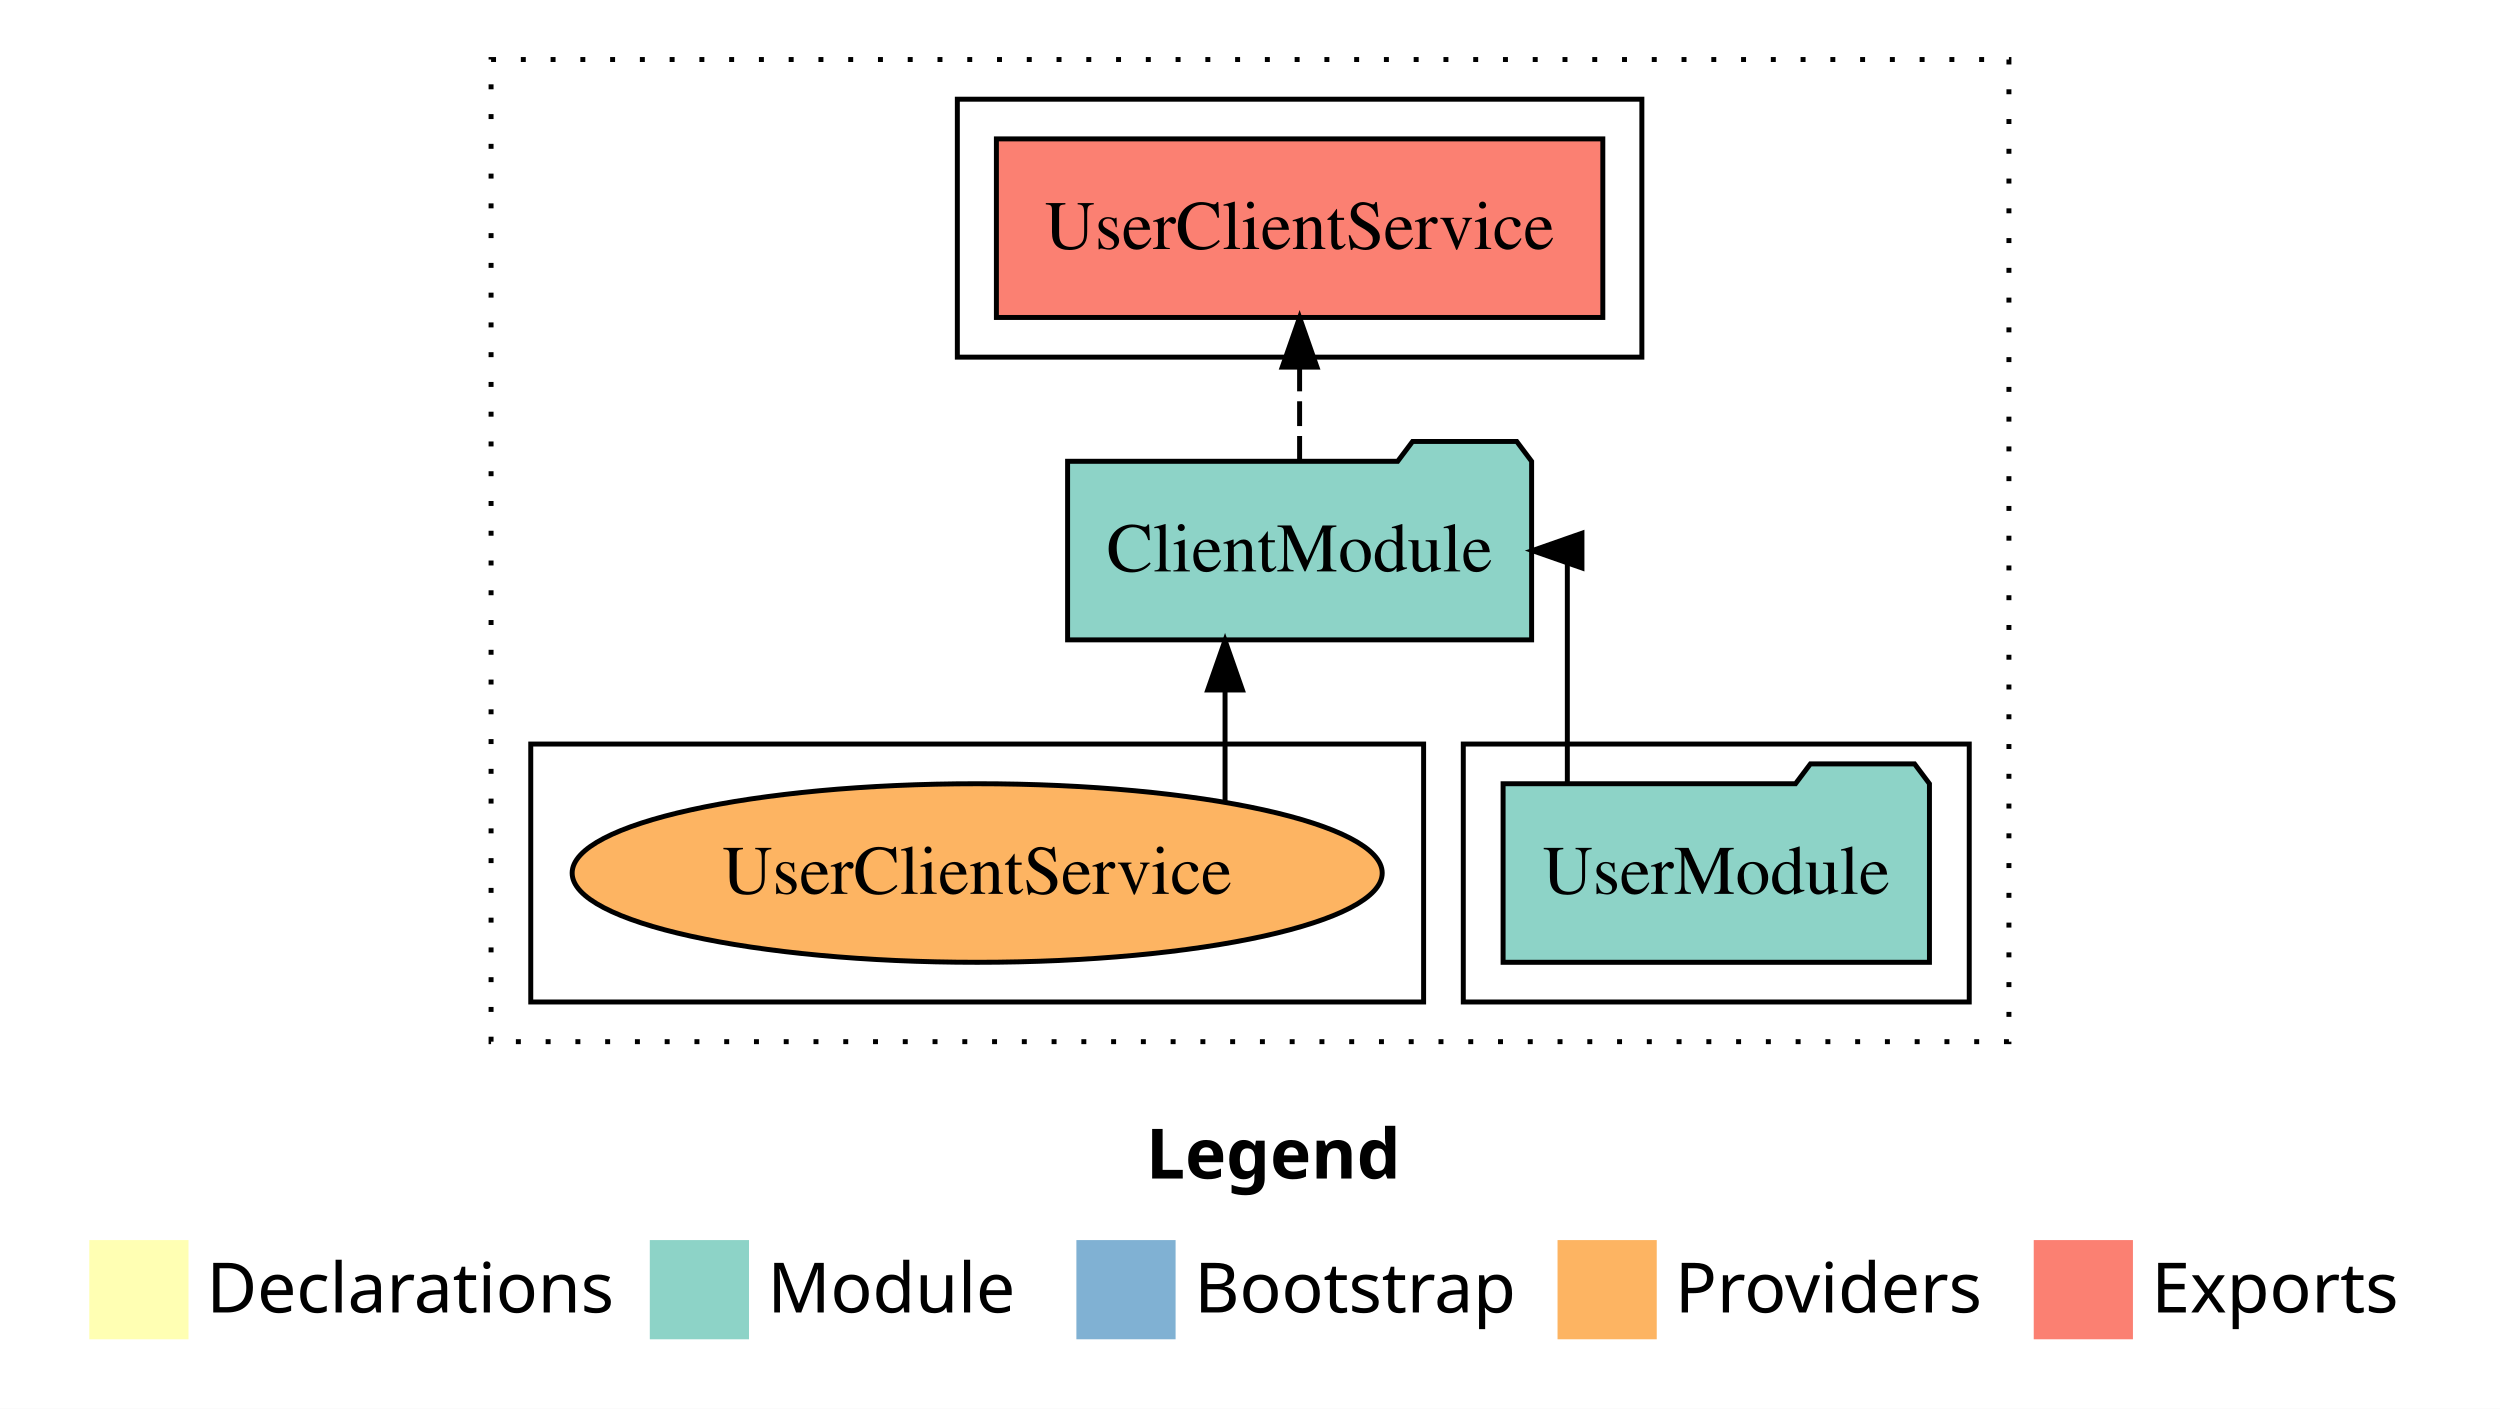
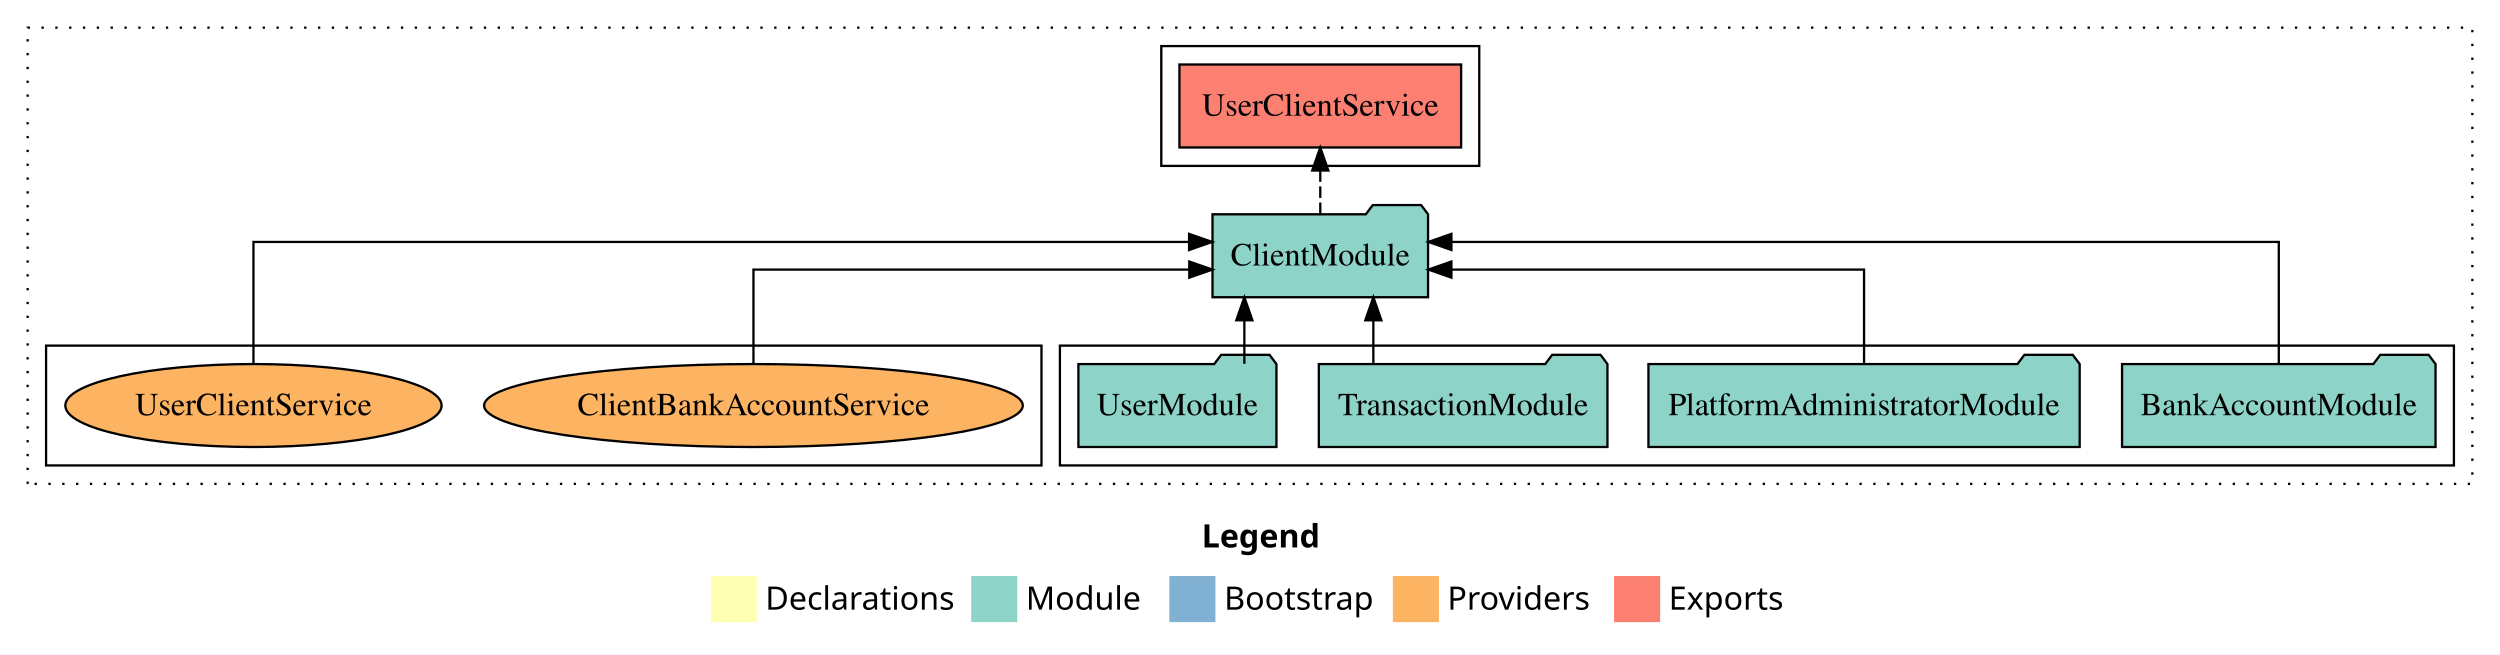
- <svg xmlns="http://www.w3.org/2000/svg" width="504pt" height="284pt" viewBox="0.00 0.00 504.00 284.00">
+ <svg xmlns="http://www.w3.org/2000/svg" width="1085pt" height="284pt" viewBox="0.00 0.00 1085.00 284.00">
  <g id="graph0" class="graph" transform="scale(1 1) rotate(0) translate(4 280)">
-     <polygon fill="#ffffff" stroke="transparent" points="-4,4 -4,-280 500,-280 500,4 -4,4" />
-     <text text-anchor="start" x="227.009" y="-42.4" font-family="sans-serif" font-weight="bold" font-size="14.00" fill="#000000">Legend</text>
-     <polygon fill="#ffffb3" stroke="transparent" points="14,-10 14,-30 34,-30 34,-10 14,-10" />
-     <text text-anchor="start" x="37.629" y="-15.4" font-family="sans-serif" font-size="14.00" fill="#000000">  Declarations</text>
-     <polygon fill="#8dd3c7" stroke="transparent" points="127,-10 127,-30 147,-30 147,-10 127,-10" />
-     <text text-anchor="start" x="150.725" y="-15.4" font-family="sans-serif" font-size="14.00" fill="#000000">  Module</text>
-     <polygon fill="#80b1d3" stroke="transparent" points="213,-10 213,-30 233,-30 233,-10 213,-10" />
-     <text text-anchor="start" x="236.781" y="-15.4" font-family="sans-serif" font-size="14.00" fill="#000000">  Bootstrap</text>
-     <polygon fill="#fdb462" stroke="transparent" points="310,-10 310,-30 330,-30 330,-10 310,-10" />
-     <text text-anchor="start" x="333.673" y="-15.4" font-family="sans-serif" font-size="14.00" fill="#000000">  Providers</text>
-     <polygon fill="#fb8072" stroke="transparent" points="406,-10 406,-30 426,-30 426,-10 406,-10" />
-     <text text-anchor="start" x="429.726" y="-15.4" font-family="sans-serif" font-size="14.00" fill="#000000">  Exports</text>
+     <polygon fill="#ffffff" stroke="transparent" points="-4,4 -4,-280 1081,-280 1081,4 -4,4" />
+     <text text-anchor="start" x="517.509" y="-42.4" font-family="sans-serif" font-weight="bold" font-size="14.00" fill="#000000">Legend</text>
+     <polygon fill="#ffffb3" stroke="transparent" points="304.5,-10 304.5,-30 324.5,-30 324.5,-10 304.5,-10" />
+     <text text-anchor="start" x="328.129" y="-15.4" font-family="sans-serif" font-size="14.00" fill="#000000">  Declarations</text>
+     <polygon fill="#8dd3c7" stroke="transparent" points="417.5,-10 417.5,-30 437.5,-30 437.5,-10 417.5,-10" />
+     <text text-anchor="start" x="441.225" y="-15.4" font-family="sans-serif" font-size="14.00" fill="#000000">  Module</text>
+     <polygon fill="#80b1d3" stroke="transparent" points="503.5,-10 503.5,-30 523.5,-30 523.5,-10 503.5,-10" />
+     <text text-anchor="start" x="527.281" y="-15.4" font-family="sans-serif" font-size="14.00" fill="#000000">  Bootstrap</text>
+     <polygon fill="#fdb462" stroke="transparent" points="600.5,-10 600.5,-30 620.5,-30 620.5,-10 600.5,-10" />
+     <text text-anchor="start" x="624.173" y="-15.4" font-family="sans-serif" font-size="14.00" fill="#000000">  Providers</text>
+     <polygon fill="#fb8072" stroke="transparent" points="696.5,-10 696.5,-30 716.5,-30 716.5,-10 696.5,-10" />
+     <text text-anchor="start" x="720.226" y="-15.4" font-family="sans-serif" font-size="14.00" fill="#000000">  Exports</text>
    <g id="clust1" class="cluster">
-       <polygon fill="none" stroke="#000000" stroke-dasharray="1,5" points="95,-70 95,-268 401,-268 401,-70 95,-70" />
+       <polygon fill="none" stroke="#000000" stroke-dasharray="1,5" points="8,-70 8,-268 1069,-268 1069,-70 8,-70" />
    </g>
    <g id="clust3" class="cluster">
-       <polygon fill="none" stroke="#000000" points="291,-78 291,-130 393,-130 393,-78 291,-78" />
+       <polygon fill="none" stroke="#000000" points="456,-78 456,-130 1061,-130 1061,-78 456,-78" />
    </g>
    <g id="clust4" class="cluster">
-       <polygon fill="none" stroke="#000000" points="189,-208 189,-260 327,-260 327,-208 189,-208" />
+       <polygon fill="none" stroke="#000000" points="500,-208 500,-260 638,-260 638,-208 500,-208" />
    </g>
    <g id="clust6" class="cluster">
-       <polygon fill="none" stroke="#000000" points="103,-78 103,-130 283,-130 283,-78 103,-78" />
+       <polygon fill="none" stroke="#000000" points="16,-78 16,-130 448,-130 448,-78 16,-78" />
    </g>
    <g id="node1" class="node">
-       <polygon fill="#8dd3c7" stroke="#000000" points="384.976,-122 381.976,-126 360.976,-126 357.976,-122 299.024,-122 299.024,-86 384.976,-86 384.976,-122" />
-       <text text-anchor="middle" x="342" y="-99.8" font-family="Times,serif" font-size="14.00" fill="#000000">UserModule</text>
+       <polygon fill="#8dd3c7" stroke="#000000" points="1053.028,-122 1050.028,-126 1029.028,-126 1026.028,-122 916.972,-122 916.972,-86 1053.028,-86 1053.028,-122" />
+       <text text-anchor="middle" x="985" y="-99.8" font-family="Times,serif" font-size="14.00" fill="#000000">BankAccountModule</text>
+     </g>
+     <g id="node5" class="node">
+       <polygon fill="#8dd3c7" stroke="#000000" points="615.773,-187 612.773,-191 591.773,-191 588.773,-187 522.227,-187 522.227,-151 615.773,-151 615.773,-187" />
+       <text text-anchor="middle" x="569" y="-164.8" font-family="Times,serif" font-size="14.00" fill="#000000">ClientModule</text>
+     </g>
+     <g id="edge1" class="edge">
+       <path fill="none" stroke="#000000" d="M985,-122.284C985,-143.321 985,-175 985,-175 985,-175 625.912,-175 625.912,-175" />
+       <polygon fill="#000000" stroke="#000000" points="625.912,-171.5 615.912,-175 625.912,-178.5 625.912,-171.5" />
    </g>
    <g id="node2" class="node">
-       <polygon fill="#8dd3c7" stroke="#000000" points="304.773,-187 301.773,-191 280.773,-191 277.773,-187 211.227,-187 211.227,-151 304.773,-151 304.773,-187" />
-       <text text-anchor="middle" x="258" y="-164.8" font-family="Times,serif" font-size="14.00" fill="#000000">ClientModule</text>
+       <polygon fill="#8dd3c7" stroke="#000000" points="898.58,-122 895.58,-126 874.58,-126 871.58,-122 711.42,-122 711.42,-86 898.58,-86 898.58,-122" />
+       <text text-anchor="middle" x="805" y="-99.8" font-family="Times,serif" font-size="14.00" fill="#000000">PlatformAdministratorModule</text>
    </g>
-     <g id="edge1" class="edge">
-       <path fill="none" stroke="#000000" d="M311.975,-122.106C311.975,-141.339 311.975,-169 311.975,-169 311.975,-169 311.269,-169 311.269,-169" />
-       <polygon fill="#000000" stroke="#000000" points="314.919,-165.5 304.919,-169 314.919,-172.5 314.919,-165.5" />
+     <g id="edge2" class="edge">
+       <path fill="none" stroke="#000000" d="M805,-122.022C805,-139.373 805,-163 805,-163 805,-163 625.908,-163 625.908,-163" />
+       <polygon fill="#000000" stroke="#000000" points="625.908,-159.5 615.908,-163 625.908,-166.5 625.908,-159.5" />
    </g>
    <g id="node3" class="node">
-       <polygon fill="#fb8072" stroke="#000000" points="319.127,-252 196.873,-252 196.873,-216 319.127,-216 319.127,-252" />
-       <text text-anchor="middle" x="258" y="-229.8" font-family="Times,serif" font-size="14.00" fill="#000000">UserClientService </text>
+       <polygon fill="#8dd3c7" stroke="#000000" points="693.633,-122 690.633,-126 669.633,-126 666.633,-122 568.367,-122 568.367,-86 693.633,-86 693.633,-122" />
+       <text text-anchor="middle" x="631" y="-99.8" font-family="Times,serif" font-size="14.00" fill="#000000">TransactionModule</text>
    </g>
-     <g id="edge2" class="edge">
-       <path fill="none" stroke="#000000" stroke-dasharray="5,2" d="M258,-187.106C258,-187.106 258,-205.991 258,-205.991" />
-       <polygon fill="#000000" stroke="#000000" points="254.5,-205.991 258,-215.991 261.5,-205.991 254.5,-205.991" />
+     <g id="edge3" class="edge">
+       <path fill="none" stroke="#000000" d="M592.035,-122.106C592.035,-122.106 592.035,-140.991 592.035,-140.991" />
+       <polygon fill="#000000" stroke="#000000" points="588.535,-140.991 592.035,-150.991 595.535,-140.991 588.535,-140.991" />
    </g>
    <g id="node4" class="node">
-       <ellipse fill="#fdb462" stroke="#000000" cx="193" cy="-104" rx="81.654" ry="18" />
-       <text text-anchor="middle" x="193" y="-99.8" font-family="Times,serif" font-size="14.00" fill="#000000">UserClientService</text>
+       <polygon fill="#8dd3c7" stroke="#000000" points="549.976,-122 546.976,-126 525.976,-126 522.976,-122 464.024,-122 464.024,-86 549.976,-86 549.976,-122" />
+       <text text-anchor="middle" x="507" y="-99.8" font-family="Times,serif" font-size="14.00" fill="#000000">UserModule</text>
    </g>
-     <g id="edge3" class="edge">
-       <path fill="none" stroke="#000000" d="M242.97,-118.426C242.97,-118.426 242.97,-140.894 242.97,-140.894" />
-       <polygon fill="#000000" stroke="#000000" points="239.47,-140.894 242.97,-150.894 246.47,-140.894 239.47,-140.894" />
+     <g id="edge4" class="edge">
+       <path fill="none" stroke="#000000" d="M536.051,-122.106C536.051,-122.106 536.051,-140.991 536.051,-140.991" />
+       <polygon fill="#000000" stroke="#000000" points="532.551,-140.991 536.051,-150.991 539.551,-140.991 532.551,-140.991" />
+     </g>
+     <g id="node6" class="node">
+       <polygon fill="#fb8072" stroke="#000000" points="630.127,-252 507.873,-252 507.873,-216 630.127,-216 630.127,-252" />
+       <text text-anchor="middle" x="569" y="-229.8" font-family="Times,serif" font-size="14.00" fill="#000000">UserClientService </text>
+     </g>
+     <g id="edge5" class="edge">
+       <path fill="none" stroke="#000000" stroke-dasharray="5,2" d="M569,-187.106C569,-187.106 569,-205.991 569,-205.991" />
+       <polygon fill="#000000" stroke="#000000" points="565.5,-205.991 569,-215.991 572.5,-205.991 565.5,-205.991" />
+     </g>
+     <g id="node7" class="node">
+       <ellipse fill="#fdb462" stroke="#000000" cx="323" cy="-104" rx="116.892" ry="18" />
+       <text text-anchor="middle" x="323" y="-99.8" font-family="Times,serif" font-size="14.00" fill="#000000">ClientBankAccountService</text>
+     </g>
+     <g id="edge6" class="edge">
+       <path fill="none" stroke="#000000" d="M323,-122.022C323,-139.373 323,-163 323,-163 323,-163 512.15,-163 512.15,-163" />
+       <polygon fill="#000000" stroke="#000000" points="512.15,-166.5 522.15,-163 512.15,-159.5 512.15,-166.5" />
+     </g>
+     <g id="node8" class="node">
+       <ellipse fill="#fdb462" stroke="#000000" cx="106" cy="-104" rx="81.654" ry="18" />
+       <text text-anchor="middle" x="106" y="-99.8" font-family="Times,serif" font-size="14.00" fill="#000000">UserClientService</text>
+     </g>
+     <g id="edge7" class="edge">
+       <path fill="none" stroke="#000000" d="M106,-122.284C106,-143.321 106,-175 106,-175 106,-175 512.057,-175 512.057,-175" />
+       <polygon fill="#000000" stroke="#000000" points="512.057,-178.5 522.057,-175 512.057,-171.5 512.057,-178.5" />
    </g>
  </g>
</svg>
